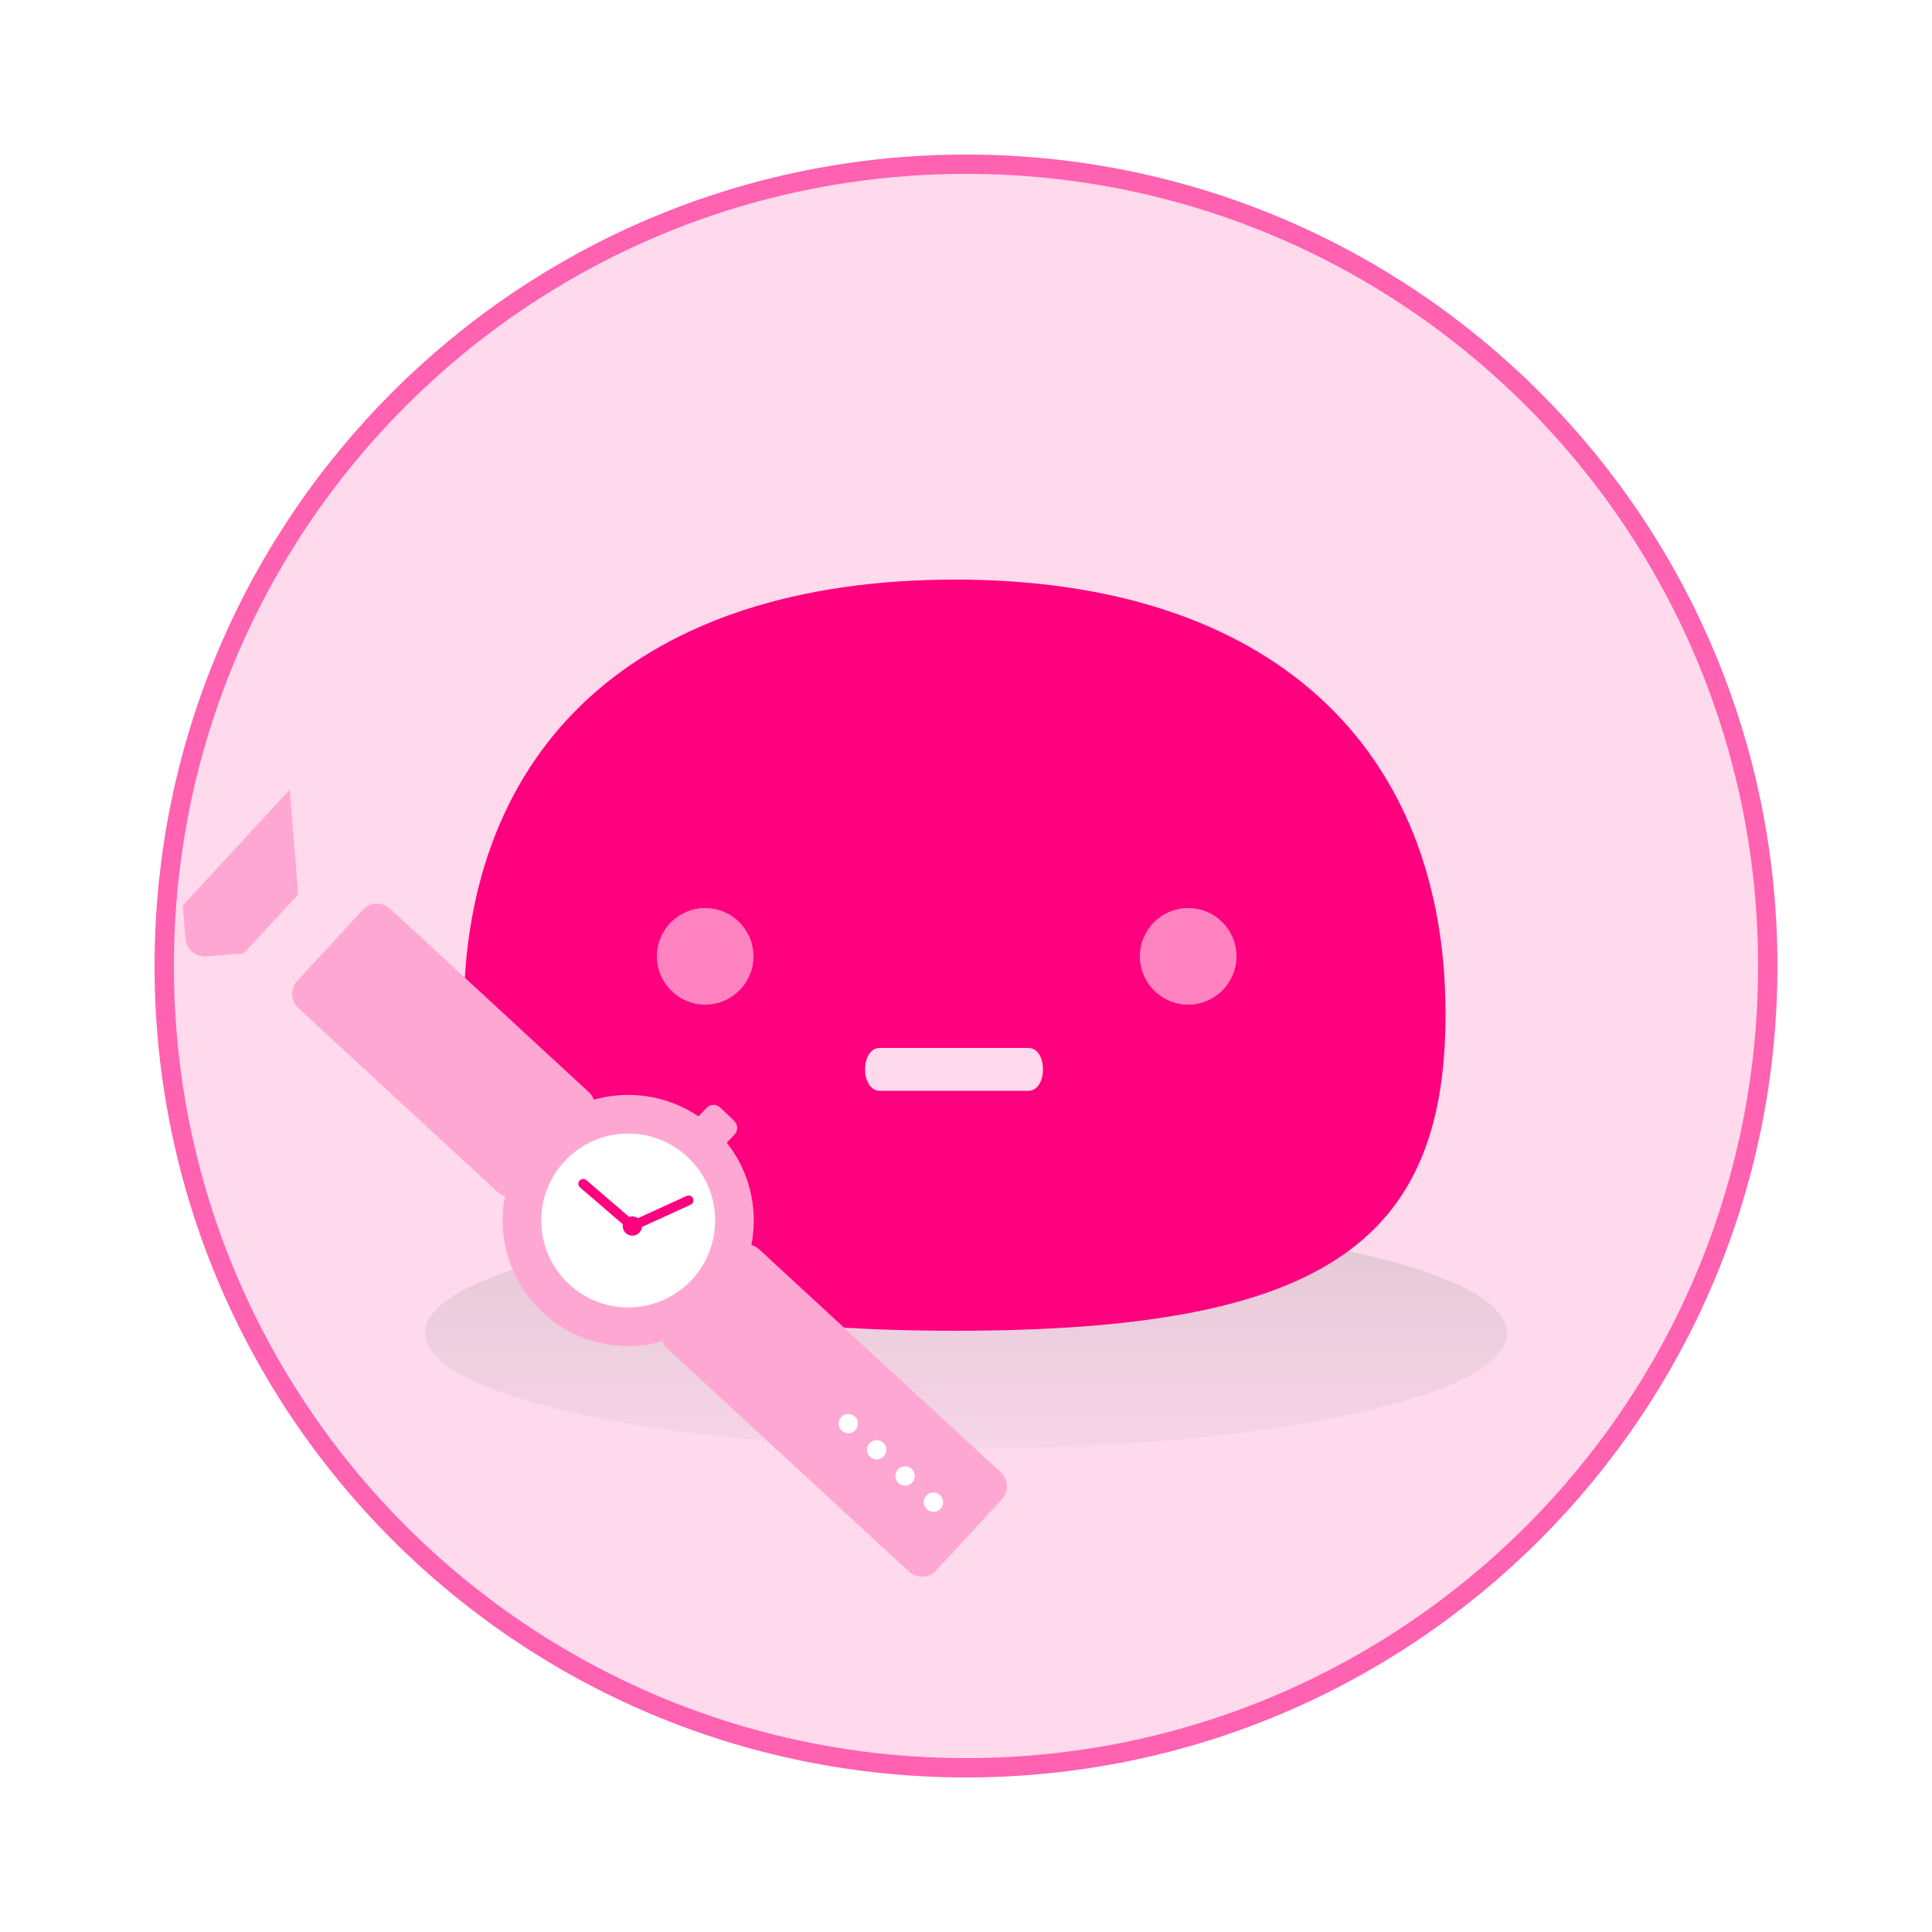
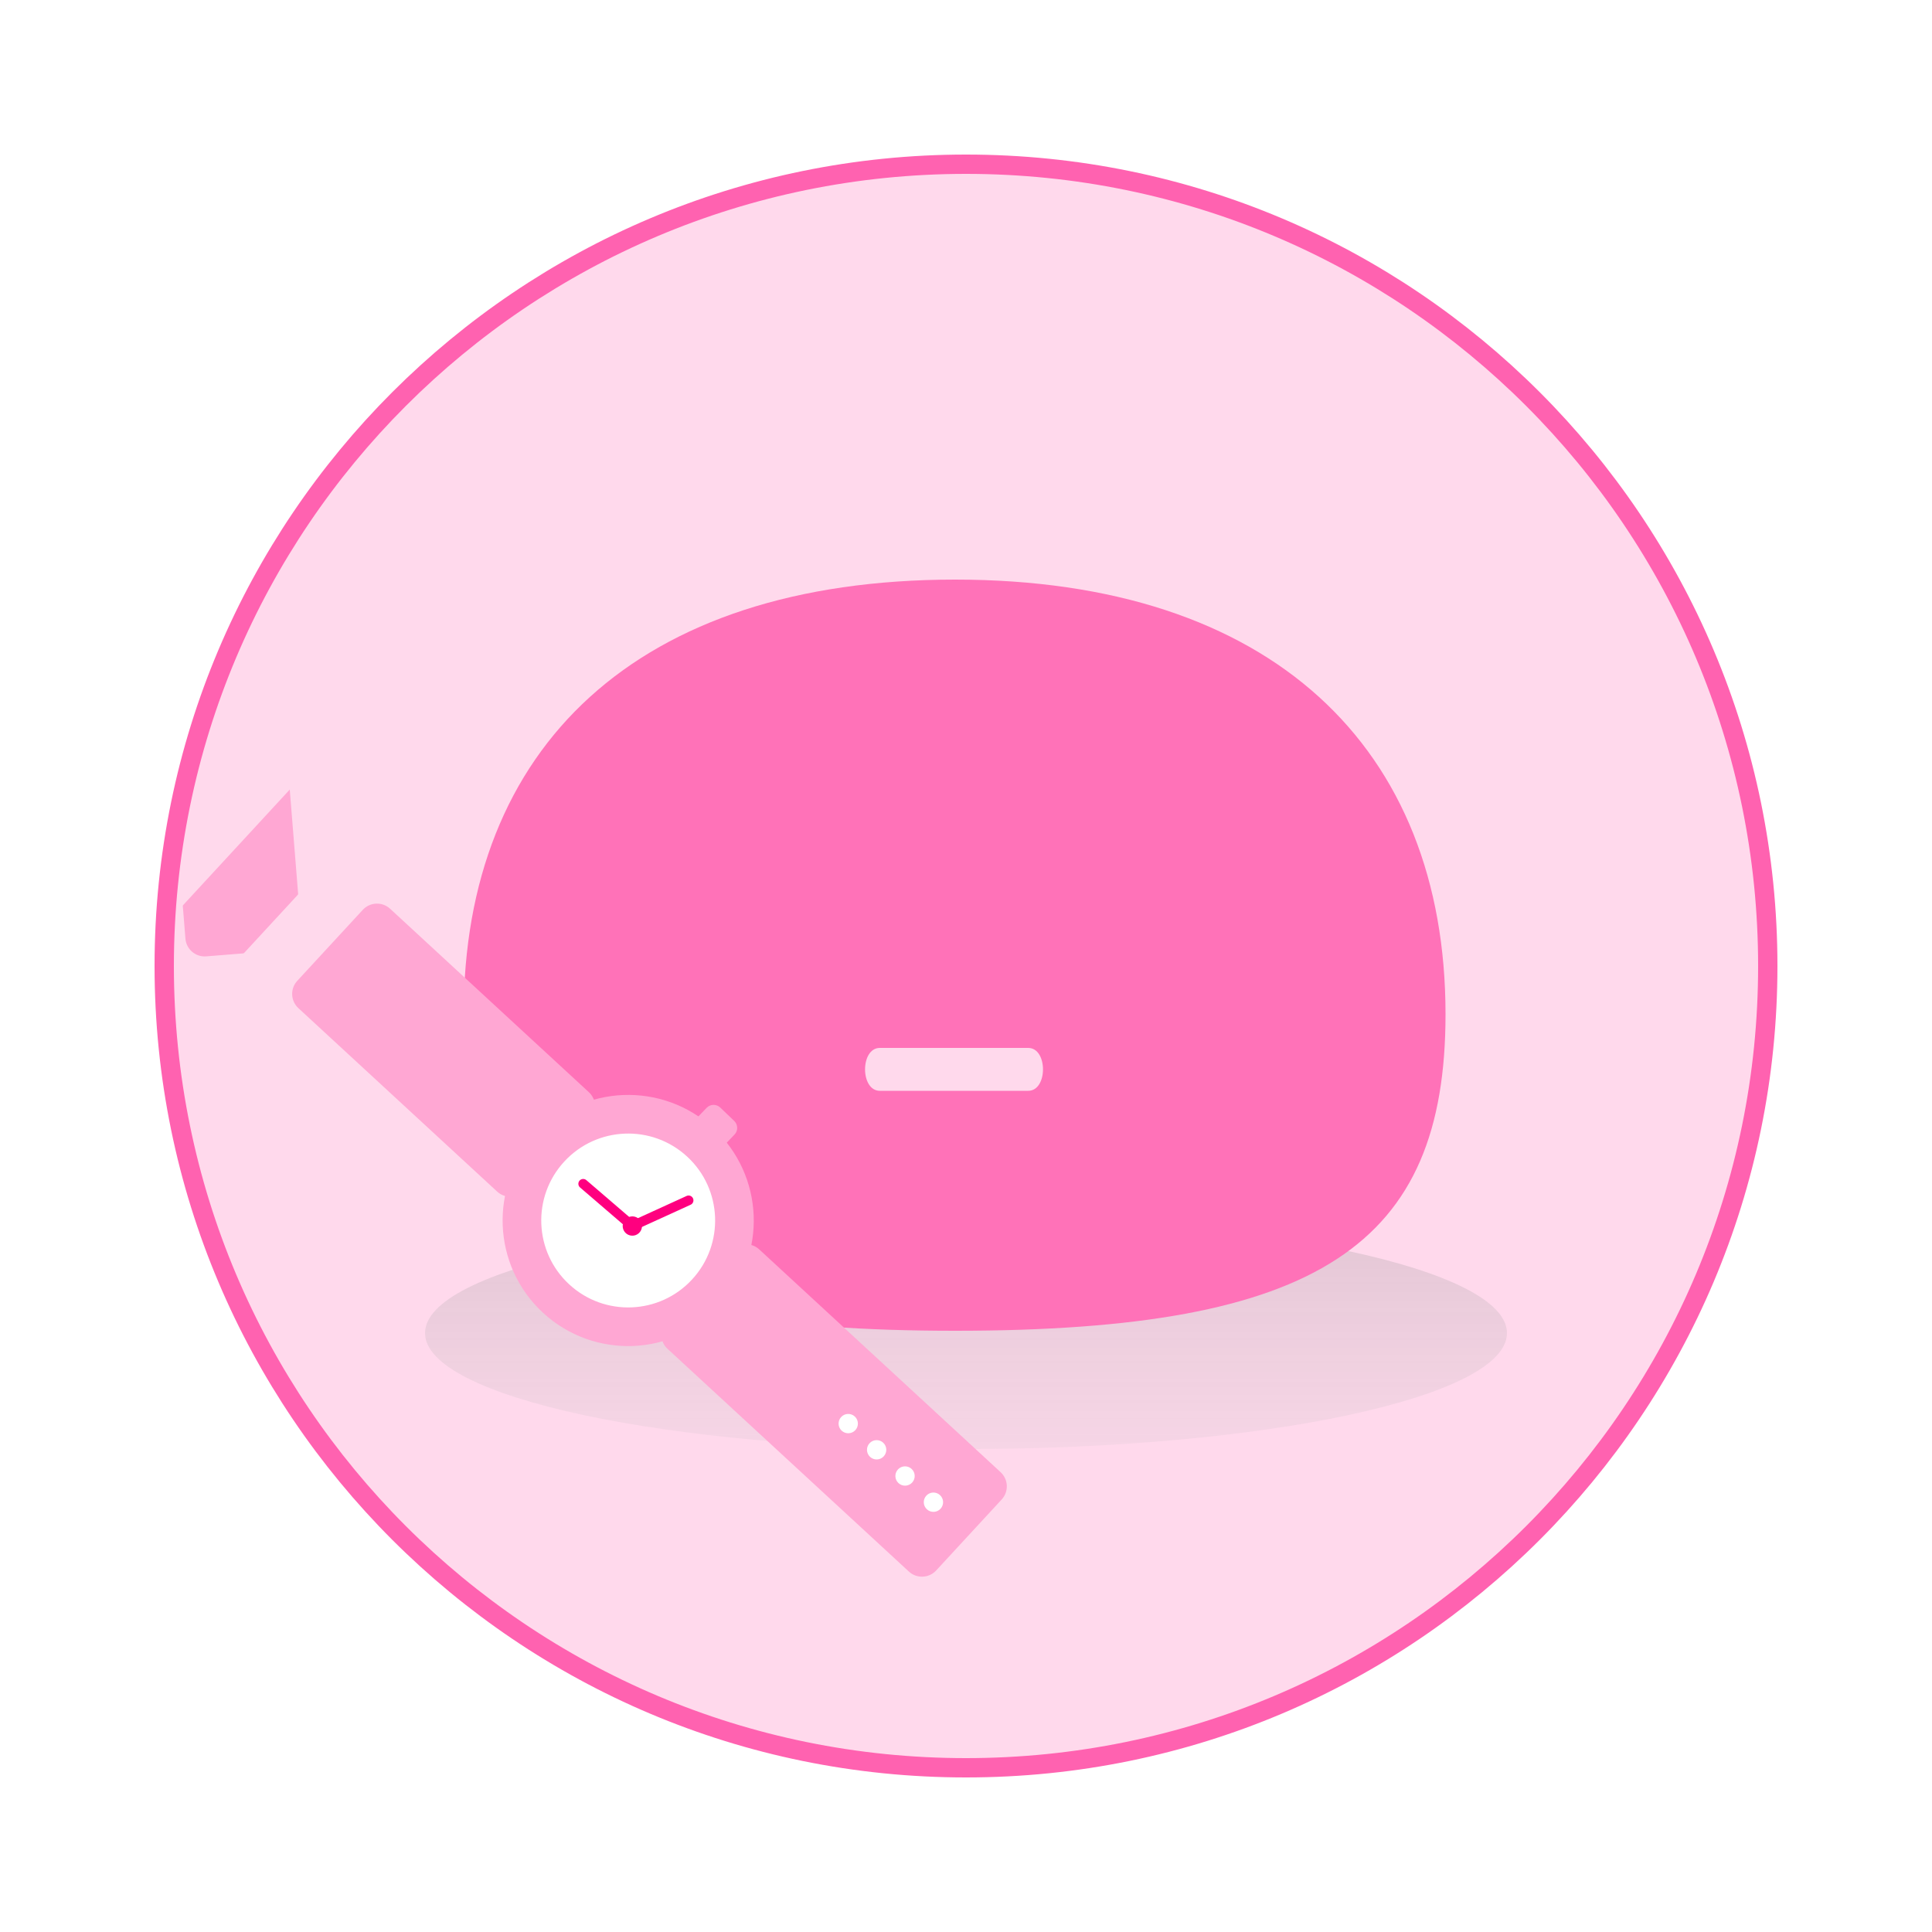
<svg xmlns="http://www.w3.org/2000/svg" width="100" height="100" viewBox="0 0 100 100" fill="none">
  <rect width="100" height="100" fill="white" />
  <circle cx="50" cy="50" r="41.5" fill="#FFD9EC" stroke="#FF62B0" />
  <ellipse cx="50" cy="69" rx="28" ry="6" fill="url(#paint0_linear_78_651)" fill-opacity="0.6" />
  <g clip-path="url(#clip0_78_651)">
-     <path d="M24 52.5C24 38.7 32.94 30 49.44 30C65.82 30 74.82 38.7 74.82 52.5C74.82 64.44 68.28 68.88 49.44 68.88C30.48 68.88 24 64.44 24 52.5ZM45.54 56.46H53.22C54.24 56.46 54.24 54.24 53.22 54.24H45.54C44.52 54.24 44.52 56.46 45.54 56.46Z" fill="#FF007F" />
-     <circle cx="61.5" cy="49.5" r="2.5" fill="#FF83C1" />
-     <circle cx="36.5" cy="49.5" r="2.5" fill="#FF83C1" />
+     <path d="M24 52.5C24 38.7 32.94 30 49.44 30C65.82 30 74.82 38.7 74.82 52.5C74.82 64.44 68.28 68.88 49.44 68.88C30.48 68.88 24 64.44 24 52.5ZM45.54 56.46H53.22C54.24 56.46 54.24 54.24 53.22 54.24H45.54C44.52 54.24 44.52 56.46 45.54 56.46Z" fill="#FF72B8" />
  </g>
  <circle cx="32.515" cy="63.173" r="5.5" transform="rotate(-47.296 32.5149 63.1728)" fill="white" stroke="#FFA7D3" stroke-width="2" />
  <rect x="33.816" y="69.136" width="7" height="19" rx="1" transform="rotate(-47.296 33.8155 69.1359)" fill="#FFA7D3" />
  <rect x="14.709" y="51.502" width="7" height="16" rx="1" transform="rotate(-47.296 14.709 51.5024)" fill="#FFA7D3" />
  <rect x="36.92" y="56.981" width="2" height="2" rx="0.5" transform="rotate(43.8 36.9204 56.9812)" fill="#FFA7D3" />
-   <mask id="path-10-inside-1_78_651" fill="white">
+   <mask id="path-8-inside-1_78_651" fill="white">
    <rect x="9.678" y="49.581" width="11" height="6" rx="1" transform="rotate(-47.296 9.67821 49.5811)" />
  </mask>
-   <rect x="9.678" y="49.581" width="11" height="6" rx="1" transform="rotate(-47.296 9.67821 49.5811)" stroke="#FFA7D3" stroke-width="4" mask="url(#path-10-inside-1_78_651)" />
+   <rect x="9.678" y="49.581" width="11" height="6" rx="1" transform="rotate(-47.296 9.67821 49.5811)" stroke="#FFA7D3" stroke-width="4" mask="url(#path-8-inside-1_78_651)" />
  <circle cx="45.375" cy="75.041" r="0.5" transform="rotate(-47.296 45.3751 75.0415)" fill="white" />
  <circle cx="46.845" cy="76.398" r="0.5" transform="rotate(-47.296 46.8448 76.3979)" fill="white" />
  <circle cx="48.315" cy="77.754" r="0.5" transform="rotate(-47.296 48.3146 77.7544)" fill="white" />
  <circle cx="43.905" cy="73.685" r="0.5" transform="rotate(-47.296 43.9054 73.6851)" fill="white" />
  <circle cx="32.73" cy="63.459" r="0.5" transform="rotate(14.1265 32.7296 63.4593)" fill="#FF007F" />
  <path d="M32.73 63.459L35.642 62.13" stroke="#FF007F" stroke-width="0.5" stroke-linecap="round" />
  <path d="M32.73 63.459L30.186 61.273" stroke="#FF007F" stroke-width="0.5" stroke-linecap="round" />
  <defs>
    <linearGradient id="paint0_linear_78_651" x1="59.5" y1="82.5" x2="59.5" y2="57.5" gradientUnits="userSpaceOnUse">
      <stop stop-color="#D9D9D9" stop-opacity="0.1" />
      <stop offset="1" stop-color="#737373" stop-opacity="0.5" />
    </linearGradient>
    <clipPath id="clip0_78_651">
      <rect width="51" height="39" fill="white" transform="translate(24 30)" />
    </clipPath>
  </defs>
</svg>
